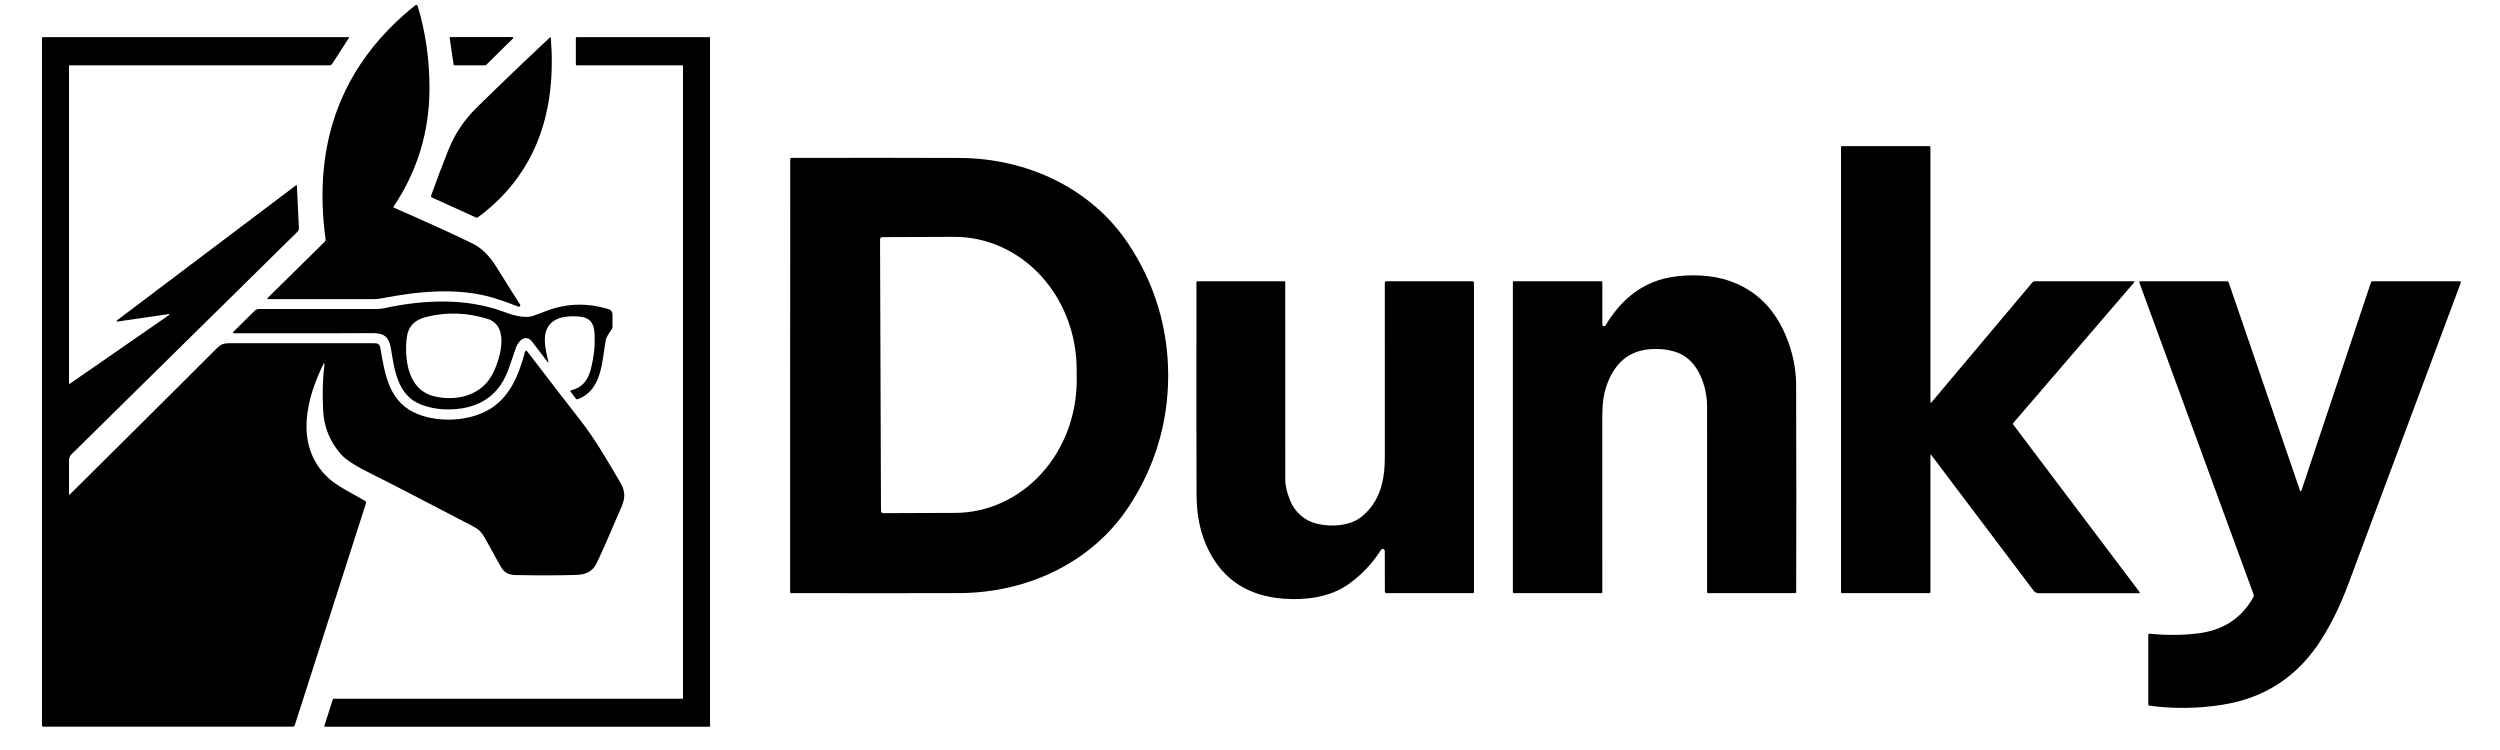
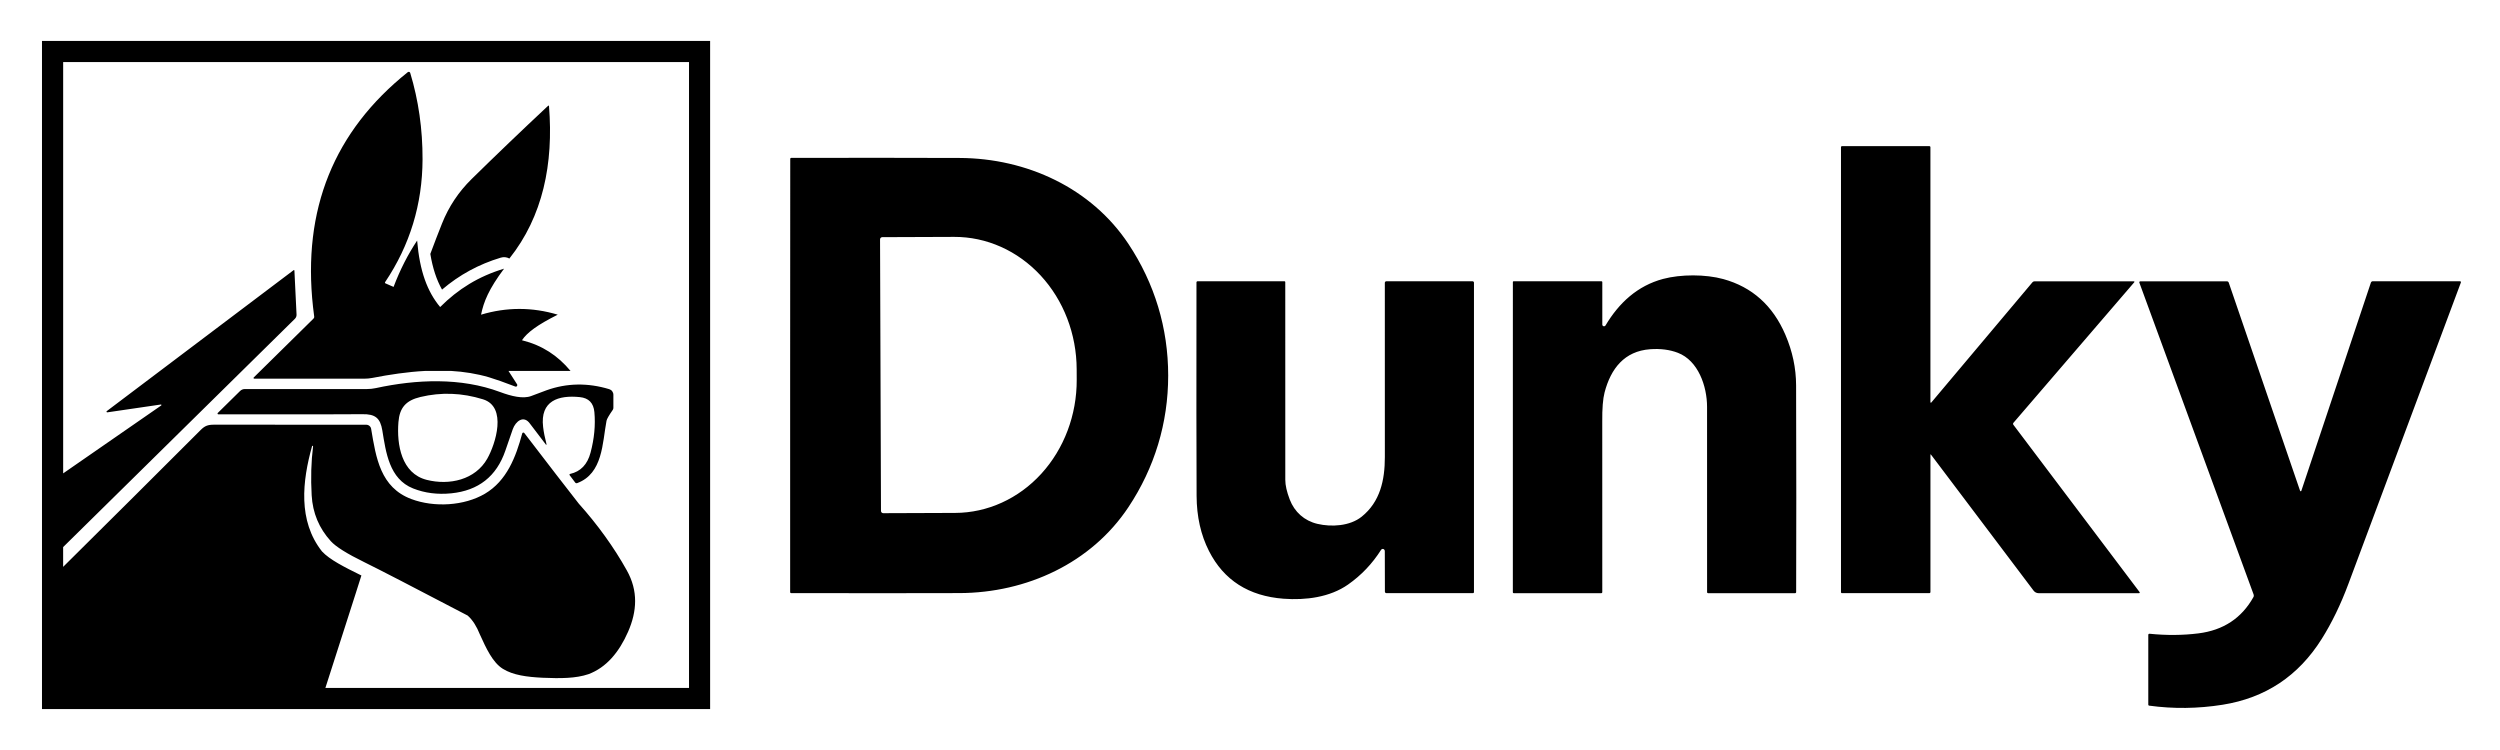
- <svg xmlns="http://www.w3.org/2000/svg" width="1020" height="306" viewBox="0 0 1020 306" fill="none">
-   <path d="M160.6 84.26C160.573 84.302 160.555 84.349 160.547 84.398C160.54 84.447 160.544 84.497 160.558 84.545C160.572 84.593 160.597 84.637 160.63 84.674C160.663 84.711 160.704 84.74 160.75 84.76C174.297 90.667 184.94 95.51 192.68 99.29C196.387 101.103 199.657 104.287 202.49 108.84C207.843 117.44 211.083 122.57 212.21 124.23C212.28 124.334 212.315 124.457 212.31 124.583C212.304 124.708 212.26 124.828 212.182 124.926C212.104 125.024 211.997 125.095 211.876 125.128C211.755 125.161 211.627 125.155 211.51 125.11C207.157 123.437 203.74 122.233 201.26 121.5C186.7 117.2 170.62 118.82 155.6 121.74C154.582 121.94 153.551 122.04 152.52 122.04H109.39C109.334 122.04 109.28 122.023 109.233 121.992C109.186 121.961 109.15 121.918 109.128 121.867C109.107 121.816 109.101 121.761 109.112 121.708C109.123 121.655 109.15 121.607 109.19 121.57L132.56 98.55C132.669 98.444 132.751 98.314 132.799 98.17C132.848 98.025 132.862 97.871 132.84 97.72C132.673 96.48 132.52 95.23 132.38 93.97C128.18 55.863 140.54 25.253 169.46 2.14C169.537 2.079 169.628 2.037 169.725 2.019C169.821 2.001 169.921 2.007 170.015 2.037C170.109 2.066 170.194 2.119 170.263 2.189C170.332 2.259 170.382 2.346 170.41 2.44C173.657 13.167 175.263 24.437 175.23 36.25C175.17 53.81 170.293 69.813 160.6 84.26Z" fill="black" />
-   <path d="M132.4 148.49C132.407 148.445 132.398 148.398 132.374 148.359C132.349 148.32 132.312 148.292 132.268 148.278C132.224 148.265 132.177 148.268 132.135 148.286C132.093 148.305 132.059 148.338 132.04 148.38C124.89 162.77 120.59 180.71 132.46 193.54C136.51 197.92 142.24 200.49 148.82 204.27C149.021 204.385 149.176 204.566 149.26 204.781C149.344 204.995 149.351 205.232 149.28 205.45L120.3 295.78C120.232 295.987 120.101 296.167 119.925 296.294C119.749 296.422 119.537 296.49 119.32 296.49H17.72C17.642 296.49 17.566 296.475 17.494 296.445C17.423 296.415 17.358 296.372 17.303 296.317C17.248 296.262 17.205 296.197 17.175 296.126C17.145 296.054 17.13 295.977 17.13 295.9V15.59C17.13 15.471 17.177 15.356 17.262 15.272C17.346 15.187 17.461 15.14 17.58 15.14H142.25C142.28 15.141 142.309 15.149 142.335 15.165C142.36 15.181 142.381 15.203 142.396 15.229C142.41 15.256 142.417 15.286 142.416 15.315C142.415 15.345 142.406 15.375 142.39 15.4L135.53 26.05C135.414 26.234 135.253 26.385 135.062 26.49C134.872 26.595 134.658 26.65 134.44 26.65H28.4C28.334 26.65 28.27 26.677 28.223 26.726C28.176 26.775 28.15 26.841 28.15 26.91V156.42C28.149 156.456 28.159 156.492 28.177 156.524C28.195 156.555 28.222 156.581 28.254 156.598C28.286 156.616 28.322 156.624 28.358 156.623C28.394 156.621 28.43 156.61 28.46 156.59L69.01 128.5C69.049 128.475 69.077 128.439 69.091 128.395C69.105 128.352 69.103 128.305 69.085 128.262C69.068 128.22 69.036 128.183 68.995 128.159C68.954 128.135 68.907 128.125 68.86 128.13L47.93 131.2C47.869 131.208 47.806 131.195 47.752 131.164C47.698 131.133 47.655 131.086 47.631 131.03C47.607 130.974 47.603 130.912 47.619 130.854C47.635 130.796 47.67 130.745 47.72 130.71L120.8 75.58C120.829 75.558 120.863 75.545 120.9 75.541C120.936 75.537 120.972 75.543 121.005 75.559C121.038 75.574 121.066 75.598 121.086 75.628C121.107 75.659 121.118 75.694 121.12 75.73L121.95 92.94C121.966 93.249 121.916 93.557 121.804 93.844C121.692 94.132 121.52 94.393 121.3 94.61L29.17 185.36C28.847 185.68 28.591 186.059 28.416 186.477C28.24 186.894 28.15 187.34 28.15 187.79V201.62C28.15 201.657 28.16 201.694 28.181 201.725C28.201 201.756 28.23 201.781 28.264 201.796C28.298 201.81 28.336 201.815 28.372 201.809C28.409 201.802 28.443 201.785 28.47 201.76C49.377 181.073 69.353 161.203 88.4 142.15C90.07 140.47 91.23 140.02 93.74 140.02C115.553 140.053 135.377 140.06 153.21 140.04C153.672 140.036 154.12 140.199 154.474 140.497C154.828 140.796 155.064 141.212 155.14 141.67C157.05 153.07 158.77 164.58 170.87 169.12C179.86 172.49 191.59 171.78 199.64 167.03C208.18 162 211.77 152.63 214.23 143.43C214.254 143.348 214.299 143.273 214.362 143.215C214.425 143.157 214.503 143.117 214.586 143.1C214.669 143.084 214.755 143.091 214.833 143.121C214.912 143.151 214.98 143.202 215.03 143.27C224.717 155.917 231.83 165.137 236.37 170.93C243 179.39 247.83 187.98 252.92 196.58C256.26 202.24 254.37 204.86 251.74 211.04C247.76 220.373 244.953 226.687 243.32 229.98C241.867 232.9 239.263 234.423 235.51 234.55C228.563 234.783 220.293 234.81 210.7 234.63C207.49 234.57 205.68 233.75 204.12 230.87C201.507 226.083 199.433 222.333 197.9 219.62C196.57 217.24 195.47 216.04 192.88 214.68C171.553 203.52 158.077 196.56 152.45 193.8C145.69 190.493 141.323 187.757 139.35 185.59C134.75 180.537 132.25 174.553 131.85 167.64C131.47 160.893 131.653 154.51 132.4 148.49Z" fill="black" />
-   <path d="M185.07 26.39L183.47 15.48C183.464 15.436 183.468 15.391 183.481 15.349C183.494 15.307 183.516 15.268 183.545 15.235C183.575 15.201 183.611 15.175 183.651 15.157C183.692 15.139 183.736 15.13 183.78 15.13H209.11C209.172 15.13 209.232 15.148 209.283 15.182C209.334 15.216 209.374 15.264 209.398 15.321C209.422 15.378 209.428 15.441 209.416 15.501C209.403 15.561 209.374 15.617 209.33 15.66L198.26 26.57C198.231 26.599 198.197 26.622 198.159 26.637C198.121 26.652 198.081 26.66 198.04 26.66H185.38C185.304 26.661 185.231 26.634 185.174 26.584C185.117 26.534 185.08 26.465 185.07 26.39Z" fill="black" />
-   <path d="M136.11 285.08H278.35C278.432 285.08 278.511 285.047 278.569 284.989C278.627 284.931 278.66 284.852 278.66 284.77V26.96C278.66 26.919 278.652 26.879 278.636 26.841C278.621 26.804 278.598 26.77 278.569 26.741C278.54 26.712 278.506 26.689 278.469 26.674C278.431 26.658 278.391 26.65 278.35 26.65H235.25C235.168 26.65 235.089 26.617 235.031 26.559C234.973 26.501 234.94 26.422 234.94 26.34V15.46C234.94 15.378 234.973 15.299 235.031 15.241C235.089 15.183 235.168 15.15 235.25 15.15H289.39C289.472 15.15 289.551 15.183 289.609 15.241C289.667 15.299 289.7 15.378 289.7 15.46V296.21C289.7 296.292 289.667 296.371 289.609 296.429C289.551 296.487 289.472 296.52 289.39 296.52H132.64C132.591 296.521 132.543 296.51 132.5 296.488C132.456 296.466 132.418 296.435 132.389 296.396C132.359 296.357 132.34 296.312 132.331 296.264C132.323 296.216 132.326 296.167 132.34 296.12L135.81 285.3C135.829 285.236 135.869 285.18 135.923 285.14C135.977 285.1 136.043 285.079 136.11 285.08Z" fill="black" />
-   <path d="M224.4 15.25C224.428 15.226 224.461 15.21 224.497 15.204C224.533 15.198 224.57 15.201 224.604 15.215C224.638 15.228 224.668 15.251 224.69 15.28C224.712 15.309 224.726 15.344 224.73 15.38C227.1 44.77 219.28 70.72 194.95 88.69C194.85 88.762 194.732 88.807 194.609 88.819C194.486 88.832 194.362 88.811 194.25 88.76L176.22 80.57C176.078 80.504 175.965 80.388 175.904 80.244C175.843 80.1 175.838 79.938 175.89 79.79C178.317 73.083 180.64 66.943 182.86 61.37C185.5 54.743 189.36 48.937 194.44 43.95C203.967 34.59 213.953 25.023 224.4 15.25Z" fill="black" />
-   <path d="M223.48 147.77C219.52 142.59 217.483 139.917 217.37 139.75C214.83 136.05 211.65 138.7 210.54 141.78C210.327 142.353 209.36 145.147 207.64 150.16C204.187 160.24 197.123 165.81 186.45 166.87C181.077 167.403 176.113 166.767 171.56 164.96C162.19 161.25 160.91 150.79 159.51 142.28C158.72 137.46 156.77 135.81 151.65 135.91C148.863 135.97 130.107 135.993 95.38 135.98C95.316 135.982 95.252 135.964 95.198 135.929C95.144 135.893 95.102 135.843 95.077 135.784C95.052 135.724 95.046 135.659 95.059 135.595C95.072 135.532 95.104 135.475 95.15 135.43L103.87 126.84C104.37 126.346 105.041 126.07 105.74 126.07H153.54C154.684 126.07 155.823 125.949 156.94 125.71C172.87 122.26 190.23 121.5 205.59 127.24C209.98 128.88 214.58 130.01 217.77 128.79C220.59 127.71 222.59 126.96 223.77 126.54C231.69 123.713 239.86 123.573 248.28 126.12C248.748 126.262 249.158 126.55 249.45 126.942C249.742 127.335 249.899 127.811 249.9 128.3V133.44C249.9 133.72 249.813 133.995 249.65 134.23C248.15 136.383 247.337 137.803 247.21 138.49C245.57 147.16 245.81 159.14 235.73 162.87C235.591 162.921 235.44 162.927 235.3 162.885C235.159 162.844 235.036 162.758 234.95 162.64L232.78 159.76C232.748 159.717 232.727 159.666 232.719 159.613C232.711 159.56 232.716 159.506 232.734 159.456C232.752 159.406 232.782 159.362 232.822 159.328C232.861 159.294 232.909 159.27 232.96 159.26C237.06 158.353 239.727 155.583 240.96 150.95C242.427 145.45 242.93 140.163 242.47 135.09C242.143 131.517 240.243 129.557 236.77 129.21C228.47 128.37 221.19 130.58 222.42 140.9C222.653 142.88 223.097 145.127 223.75 147.64C223.765 147.675 223.766 147.715 223.752 147.751C223.739 147.788 223.712 147.817 223.677 147.834C223.642 147.85 223.602 147.853 223.566 147.841C223.529 147.829 223.498 147.804 223.48 147.77ZM200.58 153.29C203.79 147.62 208.46 133.06 198.9 130.1C190.687 127.553 182.527 127.25 174.42 129.19C168.7 130.55 166.26 133.41 165.81 139.02C165.1 147.79 166.96 159.12 176.89 161.62C185.71 163.84 195.86 161.64 200.58 153.29Z" fill="black" />
-   <path d="M870.8 115.14L821.48 172.51C821.386 172.617 821.333 172.754 821.327 172.898C821.322 173.041 821.365 173.183 821.45 173.3L872.96 241.58C872.994 241.621 873.016 241.67 873.023 241.722C873.029 241.773 873.021 241.826 872.997 241.872C872.974 241.918 872.938 241.957 872.892 241.983C872.846 242.009 872.794 242.022 872.74 242.02H831.77C831.37 242.02 830.975 241.926 830.617 241.748C830.26 241.569 829.949 241.309 829.71 240.99L787.8 185.43C787.787 185.413 787.77 185.401 787.75 185.395C787.73 185.388 787.708 185.388 787.688 185.395C787.668 185.402 787.651 185.415 787.639 185.432C787.627 185.449 787.62 185.469 787.62 185.49V241.54C787.62 241.662 787.572 241.779 787.485 241.865C787.399 241.952 787.282 242 787.16 242H751.53C751.424 242 751.322 241.958 751.247 241.883C751.172 241.808 751.13 241.706 751.13 241.6V60.03C751.13 59.921 751.173 59.817 751.25 59.74C751.327 59.663 751.431 59.62 751.54 59.62H787.24C787.341 59.62 787.437 59.661 787.509 59.734C787.58 59.807 787.62 59.907 787.62 60.01V164.09C787.621 164.132 787.635 164.174 787.66 164.208C787.685 164.242 787.72 164.268 787.76 164.282C787.8 164.296 787.844 164.298 787.885 164.287C787.926 164.276 787.962 164.252 787.99 164.22L829.26 115.16C829.37 115.034 829.505 114.934 829.657 114.865C829.809 114.796 829.973 114.76 830.14 114.76H870.62C870.664 114.759 870.708 114.771 870.746 114.794C870.784 114.817 870.815 114.851 870.834 114.891C870.853 114.932 870.86 114.977 870.854 115.021C870.848 115.065 870.829 115.106 870.8 115.14Z" fill="black" />
-   <path d="M476.62 153.24C476.62 172.6 471.07 190.85 460.41 206.9C445.24 229.76 418.85 241.88 391.49 241.98C373.217 242.04 350.303 242.043 322.75 241.99C322.654 241.99 322.561 241.951 322.492 241.882C322.423 241.813 322.383 241.719 322.38 241.62C322.373 226.327 322.373 196.853 322.38 153.2C322.393 109.547 322.407 80.073 322.42 64.78C322.423 64.681 322.463 64.587 322.532 64.518C322.601 64.449 322.694 64.41 322.79 64.41C350.343 64.37 373.257 64.383 391.53 64.45C418.89 64.56 445.27 76.7 460.43 99.56C471.08 115.62 476.63 133.87 476.62 153.24ZM359.06 97.66L359.44 208.46C359.44 208.58 359.464 208.7 359.51 208.811C359.557 208.922 359.624 209.022 359.71 209.107C359.796 209.192 359.897 209.258 360.009 209.304C360.12 209.349 360.24 209.371 360.36 209.37L389.71 209.26C402.912 209.214 415.553 203.465 424.853 193.278C434.152 183.091 439.349 169.301 439.3 154.94L439.28 150.62C439.256 143.509 437.944 136.471 435.419 129.909C432.895 123.348 429.207 117.391 424.567 112.378C419.927 107.366 414.425 103.396 408.376 100.695C402.326 97.995 395.848 96.617 389.31 96.64L359.96 96.75C359.72 96.753 359.491 96.85 359.323 97.02C359.154 97.19 359.06 97.42 359.06 97.66Z" fill="black" />
-   <path d="M617.25 115.07C617.25 115.028 617.258 114.986 617.274 114.948C617.29 114.909 617.314 114.873 617.344 114.844C617.373 114.814 617.409 114.79 617.448 114.774C617.486 114.758 617.528 114.75 617.57 114.75H653.44C653.522 114.75 653.601 114.784 653.659 114.844C653.717 114.904 653.75 114.985 653.75 115.07V132.41C653.748 132.564 653.797 132.713 653.89 132.835C653.982 132.957 654.112 133.045 654.261 133.086C654.41 133.127 654.568 133.118 654.713 133.061C654.857 133.004 654.979 132.902 655.06 132.77C660.54 123.56 668.09 116.58 678.54 113.78C685.79 111.85 695.83 111.84 703.12 113.84C714.893 117.087 723.337 124.663 728.45 136.57C731.343 143.297 732.8 150.183 732.82 157.23C732.92 190.29 732.927 218.403 732.84 241.57C732.84 241.684 732.795 241.793 732.714 241.874C732.633 241.955 732.524 242 732.41 242H696.89C696.787 242 696.687 241.959 696.614 241.886C696.541 241.813 696.5 241.713 696.5 241.61C696.507 207.957 696.503 182.753 696.49 166C696.49 157.5 692.86 147.11 684.6 143.93C681.253 142.643 677.463 142.157 673.23 142.47C662.79 143.25 657.23 150.33 654.67 160.12C653.997 162.693 653.683 166.65 653.73 171.99C653.757 175.377 653.76 198.587 653.74 241.62C653.74 241.721 653.7 241.817 653.629 241.889C653.557 241.96 653.461 242 653.36 242H617.6C617.507 242 617.418 241.963 617.353 241.897C617.287 241.832 617.25 241.743 617.25 241.65V115.07Z" fill="black" />
-   <path d="M524.05 114.75C524.093 114.75 524.136 114.759 524.176 114.775C524.216 114.792 524.253 114.816 524.283 114.847C524.314 114.877 524.338 114.914 524.355 114.954C524.371 114.994 524.38 115.037 524.38 115.08C524.367 138.02 524.37 164.913 524.39 195.76C524.39 197.967 524.997 200.65 526.21 203.81C528.15 208.87 532.14 212.47 537.51 213.73C543.19 215.07 550.74 214.66 555.55 210.8C563.1 204.74 565.01 195.86 565.01 186.5C565.003 155.273 565 131.563 565 115.37C565 115.206 565.065 115.048 565.182 114.932C565.298 114.815 565.456 114.75 565.62 114.75H600.8C600.951 114.75 601.096 114.81 601.203 114.917C601.31 115.024 601.37 115.169 601.37 115.32V241.56C601.37 241.677 601.324 241.789 601.241 241.871C601.159 241.954 601.047 242 600.93 242H565.66C565.496 242 565.339 241.936 565.221 241.823C565.104 241.709 565.035 241.554 565.03 241.39C565.01 240.743 564.997 235.283 564.99 225.01C564.99 224.717 564.94 224.487 564.84 224.32C564.769 224.204 564.67 224.107 564.551 224.04C564.433 223.973 564.299 223.937 564.163 223.936C564.027 223.935 563.892 223.969 563.773 224.035C563.653 224.1 563.553 224.195 563.48 224.31C559.893 229.977 555.393 234.707 549.98 238.5C542.58 243.68 532.71 244.95 523.69 244.27C509.45 243.19 499.307 236.707 493.26 224.82C489.927 218.267 488.24 210.757 488.2 202.29C488.113 186.257 488.097 157.227 488.15 115.2C488.15 115.081 488.196 114.966 488.279 114.882C488.361 114.797 488.473 114.75 488.59 114.75H524.05Z" fill="black" />
-   <path d="M938.43 200.24C938.446 200.297 938.48 200.347 938.527 200.382C938.574 200.418 938.631 200.437 938.69 200.437C938.749 200.437 938.806 200.418 938.853 200.382C938.9 200.347 938.934 200.297 938.95 200.24L967.32 115.31C967.376 115.146 967.482 115.004 967.622 114.904C967.762 114.803 967.929 114.75 968.1 114.75H1003.69C1003.75 114.749 1003.81 114.764 1003.86 114.791C1003.92 114.818 1003.96 114.859 1004 114.908C1004.03 114.957 1004.05 115.014 1004.06 115.074C1004.07 115.133 1004.06 115.194 1004.04 115.25C984.1 168.603 968.807 209.58 958.16 238.18C955.033 246.593 951.393 254.1 947.24 260.7C937.74 275.82 924.26 284.763 906.8 287.53C896.72 289.13 886.73 289.25 876.83 287.89C876.738 287.878 876.654 287.832 876.593 287.762C876.532 287.692 876.499 287.603 876.5 287.51V259C876.5 258.936 876.513 258.874 876.538 258.815C876.564 258.757 876.602 258.705 876.649 258.663C876.696 258.62 876.752 258.588 876.812 258.569C876.873 258.549 876.937 258.543 877 258.55C883.913 259.25 890.56 259.2 896.94 258.4C907.113 257.127 914.6 252.19 919.4 243.59C919.488 243.433 919.54 243.259 919.554 243.08C919.568 242.9 919.543 242.719 919.48 242.55L872.86 115.3C872.838 115.239 872.83 115.173 872.839 115.108C872.847 115.043 872.871 114.981 872.908 114.927C872.945 114.873 872.995 114.829 873.053 114.798C873.11 114.767 873.175 114.751 873.24 114.75H908.56C908.729 114.75 908.894 114.804 909.032 114.905C909.17 115.005 909.274 115.147 909.33 115.31L938.43 200.24Z" fill="black" />
+ <svg xmlns="http://www.w3.org/2000/svg" viewBox="0 0 1020 306" width="1020" height="306">
+   <path d="m17.13 16.7h272.6v272.6h-272.6zm110.58 165.41c.01-.05 0-.1-.03-.14c-.03-.04-.06-.07-.11-.08c-.05-.01-.09-.01-.14.01c-.04.02-.08.05-.1.1c-3.97 14.22-5.85 30.49 4.06 43c3.13 3.34 8.87 6.26 16.06 9.8l-2.13 6.7v.01l-12.56 39.16h148.36v-255.35h-255.35v167.82l27.62-19.13h0l12.39-8.58c.04-.03.07-.06.08-.11c.01-.04.01-.09-.01-.14c-.02-.04-.05-.08-.09-.11c-.04-.03-.09-.04-.14-.03l-21.83 3.2c-.06.01-.13-.01-.19-.04c-.06-.03-.1-.08-.13-.14c-.03-.06-.03-.12-.01-.18c.02-.06.05-.11.11-.15l76.22-57.5c.03-.02.07-.04.1-.04c.04 0 .08 0 .11.02c.03.02.06.04.08.07c.02.03.03.07.04.11l.87 17.95c.02.32-.04.64-.15.94c-.12.3-.3.57-.53.8l-66.93 65.93l-27.62 27.2v8.07c19.48-19.29 38.16-37.89 56.06-55.79h0c1.74-1.75 2.95-2.22 5.57-2.22c22.75.03 43.43.04 62.03.02c.48 0 .95.17 1.32.48c.37.31.62.74.69 1.22c1.99 11.89 3.79 23.9 16.41 28.63c9.38 3.51 21.61 2.77 30.01-2.18c8.91-5.25 12.65-15.02 15.22-24.61c.03-.09.07-.16.14-.22c.07-.06.15-.1.23-.12c.09-.02.18-.01.26.02c.08.03.15.08.21.16c10.1 13.19 17.52 22.81 22.26 28.85c7.57 8.43 14.35 17.81 19.57 27.2c4.69 8.34 4.17 16.69.52 25.03c-3.65 8.34-8.87 14.6-16.17 17.31c-5.22 1.77-11.47 1.77-18.77 1.46c-6.26-.31-11.99-1.04-16.17-3.65c-4.17-2.61-6.78-8.34-9.39-14.08c-1.25-3.13-2.82-5.74-4.95-7.64c-22.24-11.64-36.3-18.9-42.17-21.78c-7.05-3.45-11.61-6.3-13.66-8.56c-4.8-5.27-7.41-11.51-7.82-18.72c-.4-7.04-.21-13.69.57-19.97zm348.91-28.87c0 19.36-5.55 37.61-16.21 53.66c-15.17 22.86-41.56 34.98-68.92 35.08c-18.27.06-41.19.06-68.74.01c-.1 0-.19-.04-.26-.11c-.07-.07-.11-.16-.11-.26c-.01-15.29-.01-44.77 0-88.42c.01-43.65.03-73.13.04-88.42c0-.1.04-.19.11-.26c.07-.07.16-.11.26-.11c27.55-.04 50.47-.03 68.74.04c27.36.11 53.74 12.25 68.9 35.11c10.65 16.06 16.2 34.31 16.19 53.68zm394.18-38.1l-49.32 57.37c-.09.11-.15.24-.15.39c-.01.14.04.29.12.4l51.51 68.28c.03.04.06.09.06.14c.01.05 0 .1-.03.15c-.02.05-.06.09-.1.11c-.05.03-.1.04-.15.04h-40.97c-.4 0-.8-.09-1.15-.27c-.36-.18-.67-.44-.91-.76l-41.91-55.56c-.01-.02-.03-.03-.05-.03c-.02-.01-.04-.01-.06 0c-.02.01-.04.02-.05.04c-.01.02-.02.04-.02.06v56.05c0 .12-.05.24-.14.33c-.09.09-.2.13-.33.13h-35.63c-.11 0-.21-.04-.28-.12c-.08-.07-.12-.18-.12-.28v-181.57c0-.11.04-.21.12-.29c.08-.08.18-.12.29-.12h35.7c.1 0 .2.04.27.11c.07.07.11.17.11.28v104.08c0 .04.02.08.04.12c.03.03.06.06.1.07c.04.01.08.02.12.01c.04-.01.08-.04.1-.07l41.27-49.06c.11-.13.24-.23.4-.3c.15-.07.32-.1.48-.1h40.48c.04 0 .09.01.13.03c.04.02.07.06.09.1c.02.04.03.09.02.13c-.01.04-.03.08-.05.12zm67.63 85.1c.02.06.05.11.1.14c.05.04.1.05.16.05c.06 0 .12-.02.16-.05c.05-.04.08-.09.1-.14l28.37-84.93c.06-.16.16-.31.3-.41c.14-.1.31-.15.48-.15h35.59c.06 0 .12.01.17.04c.06.03.1.07.14.12c.03.05.05.11.06.17c.01.06 0 .12-.02.18c-19.94 53.35-35.23 94.33-45.88 122.93c-3.13 8.41-6.77 15.92-10.92 22.52c-9.5 15.12-22.98 24.06-40.44 26.83c-10.08 1.6-20.07 1.72-29.97.36c-.09-.01-.18-.06-.24-.13c-.06-.07-.09-.16-.09-.25v-28.51c0-.06.01-.13.04-.18c.03-.06.06-.11.11-.15c.05-.04.1-.07.16-.09c.06-.02.12-.03.19-.02c6.91.7 13.56.65 19.94-.15c10.17-1.27 17.66-6.21 22.46-14.81c.09-.16.14-.33.15-.51c.01-.18-.01-.36-.07-.53l-46.62-127.25c-.02-.06-.03-.13-.02-.19c.01-.07.03-.13.07-.18c.04-.05.09-.1.14-.13c.06-.03.12-.05.19-.05h35.32c.17 0 .33.05.47.15c.14.1.24.24.3.4zm-321.18-85.17c0-.04.01-.08.02-.12c.02-.04.04-.07.07-.1c.03-.03.07-.05.1-.07c.04-.02.08-.02.12-.02h35.87c.08 0 .16.03.22.09c.06.06.09.14.09.23v17.34c0 .15.05.3.14.43c.09.12.22.21.37.25c.15.04.31.03.45-.02c.14-.06.27-.16.35-.29c5.48-9.21 13.03-16.19 23.48-18.99c7.25-1.93 17.29-1.94 24.58.06c11.77 3.25 20.22 10.82 25.33 22.73c2.89 6.73 4.35 13.61 4.37 20.66c.1 33.06.11 61.17.02 84.34c0 .11-.05.22-.13.3c-.08.08-.19.13-.3.13h-35.52c-.1 0-.2-.04-.28-.11c-.07-.07-.11-.17-.11-.28c.01-33.65 0-58.86-.01-75.61c0-8.5-3.63-18.89-11.89-22.07c-3.35-1.29-7.14-1.77-11.37-1.46c-10.44.78-16 7.86-18.56 17.65c-.67 2.57-.99 6.53-.94 11.87c.03 3.39.03 26.6.01 69.63c0 .1-.04.2-.11.27c-.07.07-.17.11-.27.11h-35.76c-.09 0-.18-.04-.25-.1c-.07-.07-.1-.15-.1-.25zm-93.2-.32c.04 0 .09.01.13.03c.04.02.08.04.11.07c.03.03.05.07.07.11c.02.04.03.08.03.13c-.01 22.94-.01 49.83.01 80.68c0 2.21.61 4.89 1.82 8.05c1.94 5.06 5.93 8.66 11.3 9.92c5.68 1.34 13.23.93 18.04-2.93c7.55-6.06 9.46-14.94 9.46-24.3c-.01-31.23-.01-54.94-.01-71.13c0-.16.07-.32.18-.44c.12-.12.27-.18.44-.18h35.18c.15 0 .3.06.4.17c.11.11.17.25.17.4v126.24c0 .12-.05.23-.13.31c-.08.08-.19.13-.31.13h-35.27c-.16 0-.32-.06-.44-.18c-.12-.11-.19-.27-.19-.43c-.02-.65-.03-6.11-.04-16.38q0-.44-.15-.69c-.07-.12-.17-.21-.29-.28c-.12-.07-.25-.1-.39-.1c-.14 0-.27.03-.39.1c-.12.07-.22.16-.29.27c-3.59 5.67-8.09 10.4-13.5 14.19c-7.4 5.18-17.27 6.45-26.29 5.77c-14.24-1.08-24.38-7.56-30.43-19.45c-3.33-6.55-5.02-14.06-5.06-22.53c-.09-16.03-.1-45.06-.05-87.09c0-.12.05-.23.13-.32c.08-.09.19-.13.31-.13zm-164.99-17.09l.38 110.8c0 .12.02.24.07.35c.05.11.11.21.2.3c.09.09.19.15.3.2c.11.04.23.07.35.07l29.35-.11c13.2-.05 25.84-5.79 35.14-15.98c9.3-10.19 14.5-23.98 14.45-38.34l-.02-4.32c-.02-7.11-1.34-14.15-3.86-20.71c-2.52-6.56-6.21-12.52-10.85-17.53c-4.64-5.01-10.14-8.98-16.19-11.68c-6.05-2.7-12.53-4.08-19.07-4.06l-29.35.11c-.24 0-.47.1-.64.27c-.17.17-.26.4-.26.64zm-201.94 17.45c-.03.04-.05.09-.06.14c-.01.05 0 .1.01.15c.01.05.04.1.08.13c.03.04.08.07.13.09c1.12.49 2.22.97 3.3 1.44c2.68-7.11 5.95-13.41 9.61-18.91c1.04 12.52 4.17 20.86 9.39 27.12c7.3-7.3 15.65-12.52 26.08-15.65c-6.26 8.34-8.34 13.56-9.39 18.77q15.65-4.69 31.29 0c-8.34 4.17-12.52 7.3-14.6 10.43c8.34 2.09 14.6 6.26 19.82 12.52h-25.32c1.74 2.75 2.9 4.57 3.5 5.45c.07.11.11.24.1.37c-.01.13-.05.26-.13.36c-.08.1-.19.18-.32.21c-.13.03-.26.03-.38-.02c-4.54-1.74-8.1-3-10.69-3.77c-5.02-1.48-10.22-2.29-15.49-2.6h-10.56c-7.25.38-14.52 1.48-21.57 2.85c-1.06.21-2.14.31-3.21.31h-44.98c-.06 0-.12-.02-.16-.05c-.05-.03-.09-.08-.11-.13c-.02-.05-.03-.11-.02-.17c.01-.06.04-.11.08-.14l24.38-24.01c.11-.11.2-.25.25-.4c.05-.15.07-.31.04-.47c-.17-1.29-.33-2.6-.48-3.91q-6.57-59.62 38.67-95.78c.08-.06.18-.11.28-.13c.1-.02.2-.01.3.02c.1.03.19.09.26.16c.07.07.12.16.15.26c3.39 11.19 5.06 22.94 5.03 35.26c-.06 18.32-5.15 35.01-15.26 50.07zm65.58 66.24c-4.13-5.4-6.25-8.19-6.37-8.36c-2.65-3.86-5.97-1.1-7.12 2.12c-.22.6-1.23 3.51-3.02 8.74c-3.6 10.51-10.97 16.32-22.1 17.43c-5.6.56-10.78-.11-15.53-1.99c-9.77-3.87-11.11-14.78-12.57-23.66c-.82-5.03-2.86-6.75-8.2-6.64c-2.91.06-22.47.09-58.69.07c-.07 0-.13-.02-.19-.05c-.06-.04-.1-.09-.13-.15c-.03-.06-.03-.13-.02-.2c.01-.07.05-.13.09-.17l9.1-8.96c.52-.52 1.22-.8 1.95-.8h49.86c1.19 0 2.38-.13 3.55-.38c16.62-3.6 34.72-4.39 50.74 1.6c4.58 1.71 9.38 2.89 12.7 1.62q4.41-1.69 6.26-2.35q12.39-4.42 25.56-.44c.49.15.92.45 1.22.86c.3.41.47.91.47 1.42v5.36c0 .29-.09.58-.26.82c-1.56 2.25-2.41 3.73-2.54 4.44c-1.71 9.04-1.46 21.54-11.97 25.43c-.14.05-.3.06-.45.02c-.15-.04-.28-.13-.37-.26l-2.26-3c-.03-.04-.06-.1-.06-.15c-.01-.06 0-.11.02-.16c.02-.05.05-.1.09-.13c.04-.04.09-.06.14-.07c4.28-.95 7.06-3.84 8.34-8.67c1.53-5.74 2.05-11.25 1.57-16.54c-.34-3.73-2.32-5.77-5.95-6.13c-8.66-.88-16.25 1.43-14.97 12.19c.24 2.07.71 4.41 1.39 7.03c.02.04.02.08 0 .12c-.01.04-.04.07-.08.09c-.04.02-.08.02-.12.01c-.04-.01-.07-.04-.09-.07zm.96-138.22c.03-.02.06-.04.1-.04c.03-.01.07-.01.1.01c.04.01.07.03.09.06c.02.03.04.06.04.1c1.9 23.58-2.49 45.04-16.16 62.22q-1.7-.9-3.54-.35q-13.37 4.01-23.94 13.03q-3.36-5.94-4.78-14.56c1.63-4.39 3.22-8.51 4.76-12.37c2.75-6.92 6.78-12.96 12.08-18.17c9.94-9.76 20.35-19.74 31.25-29.93zm-24.84 143.98c3.35-5.91 8.22-21.1-1.75-24.19c-8.57-2.66-17.08-2.97-25.53-.95c-5.97 1.42-8.51 4.4-8.98 10.25c-.74 9.15 1.2 20.96 11.56 23.57c9.2 2.32 19.79.02 24.71-8.69z" />
</svg>
